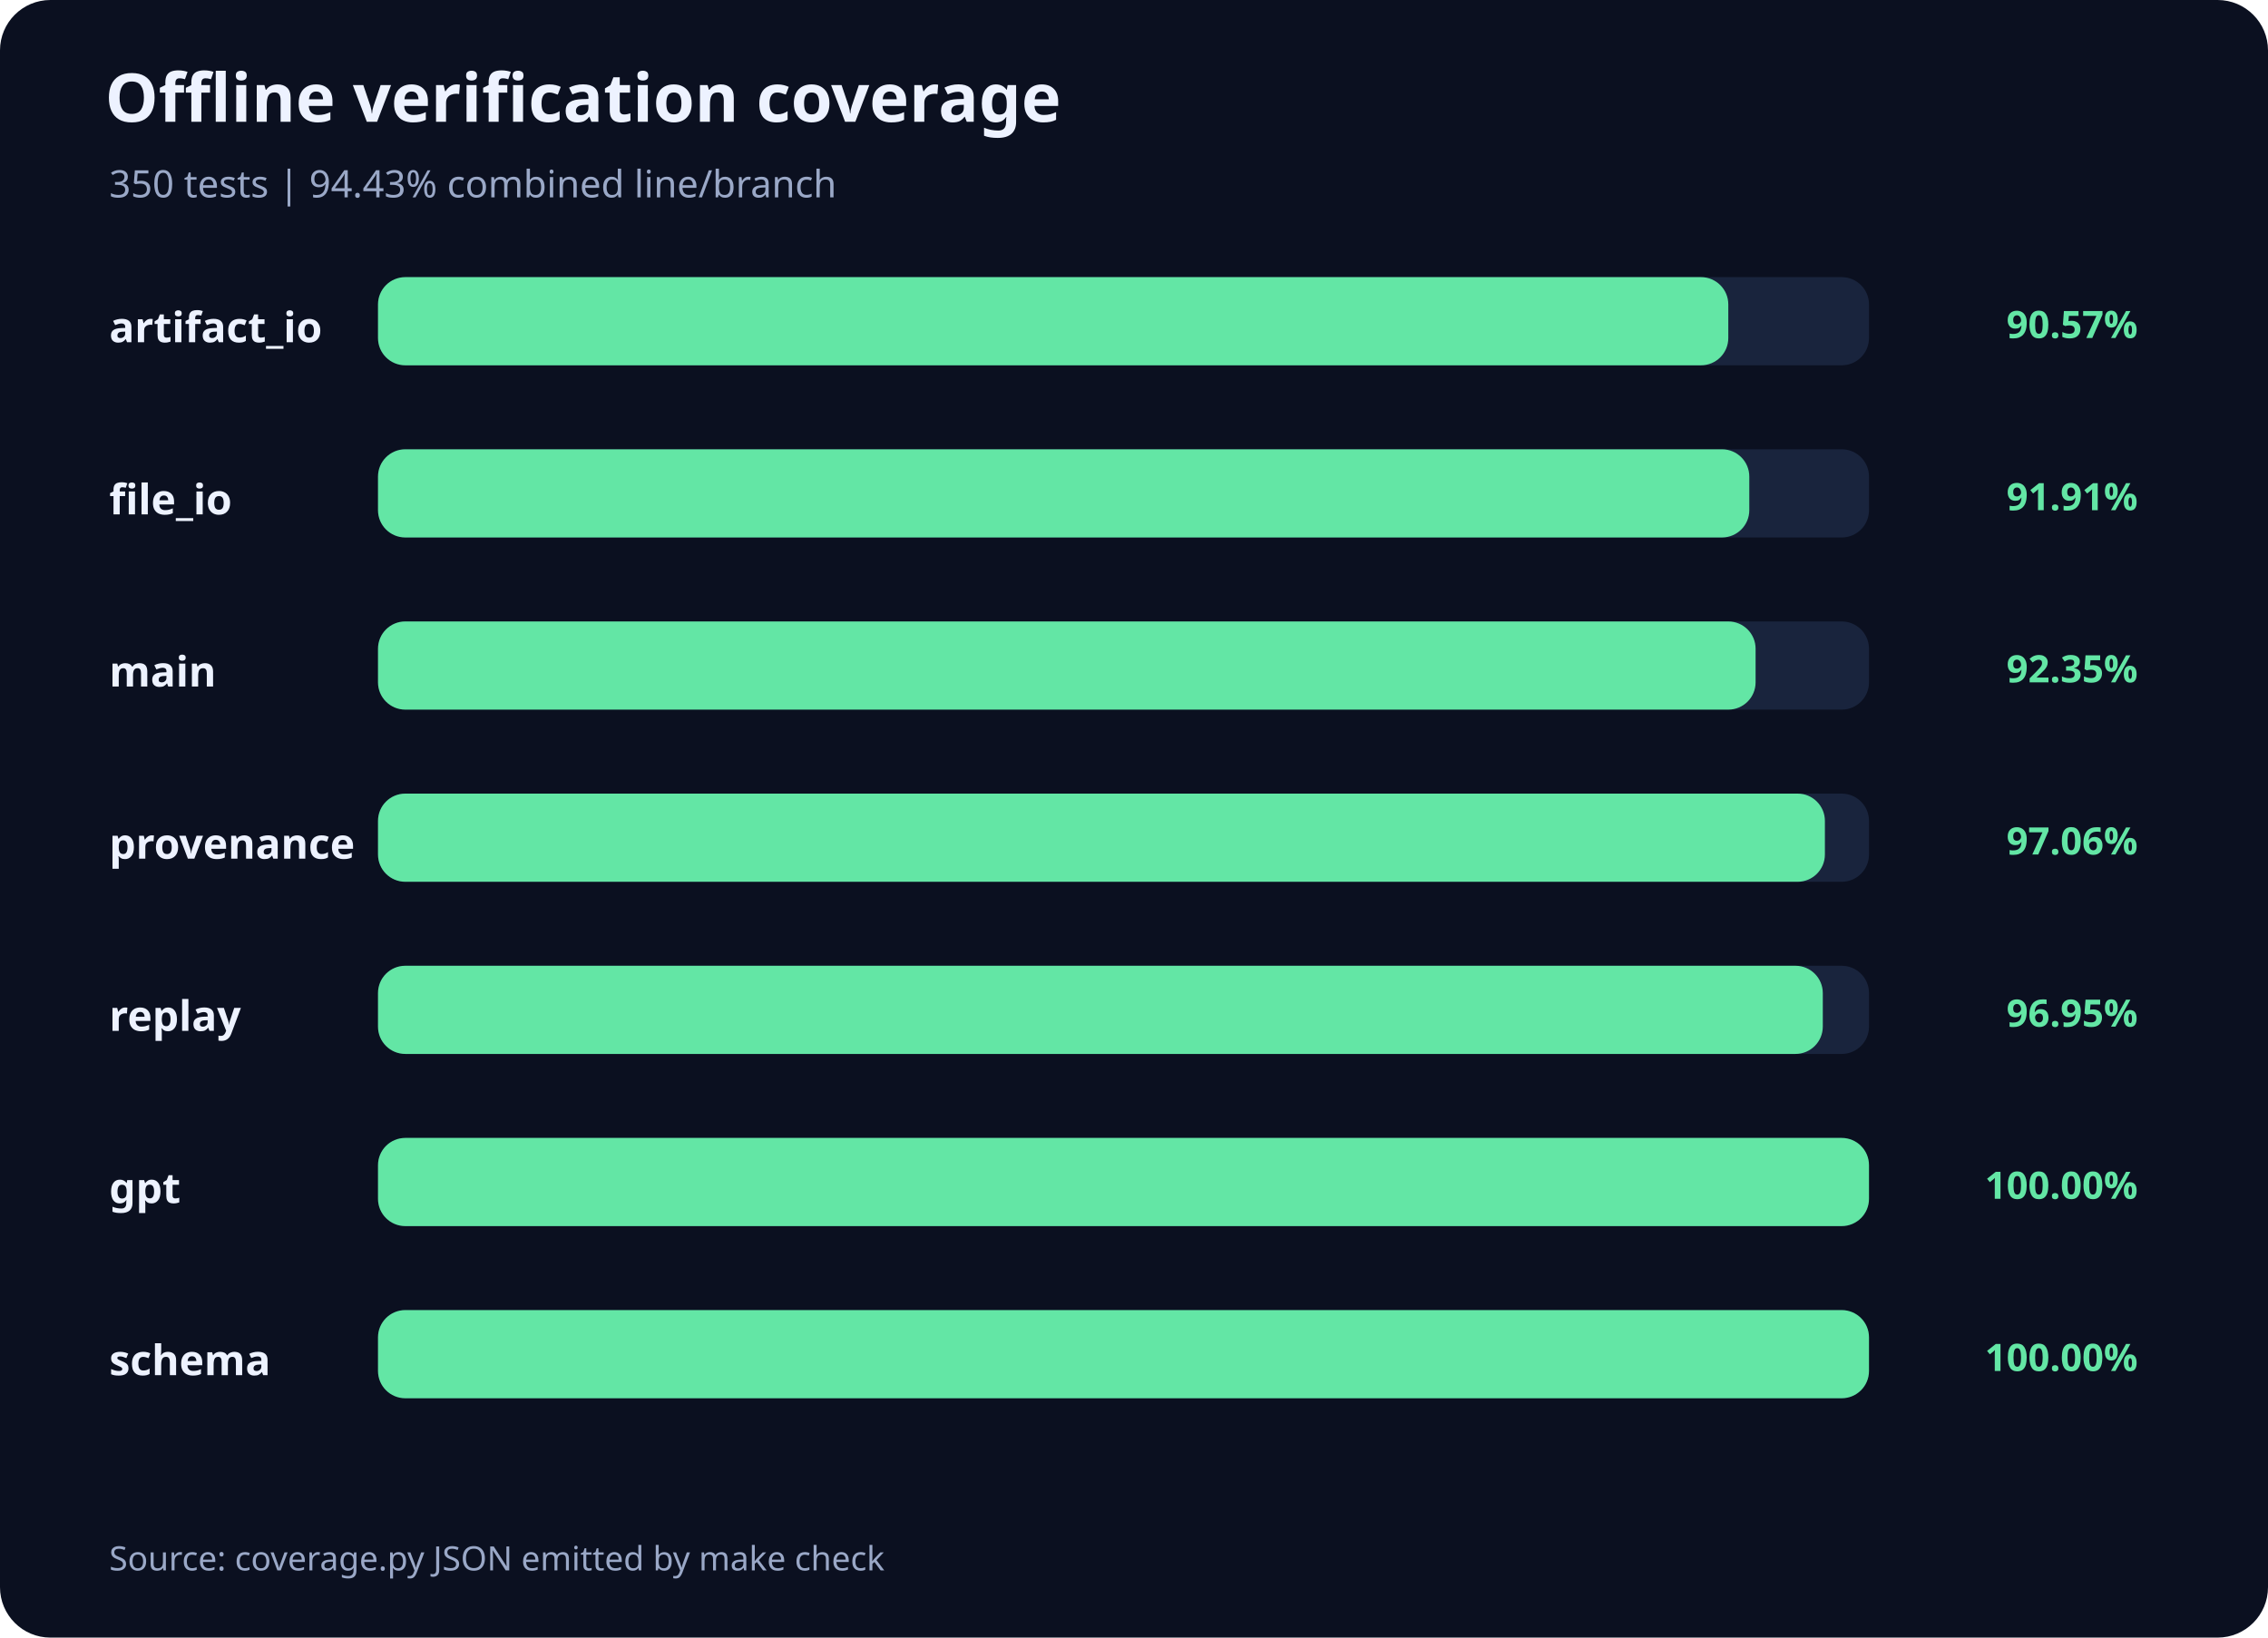
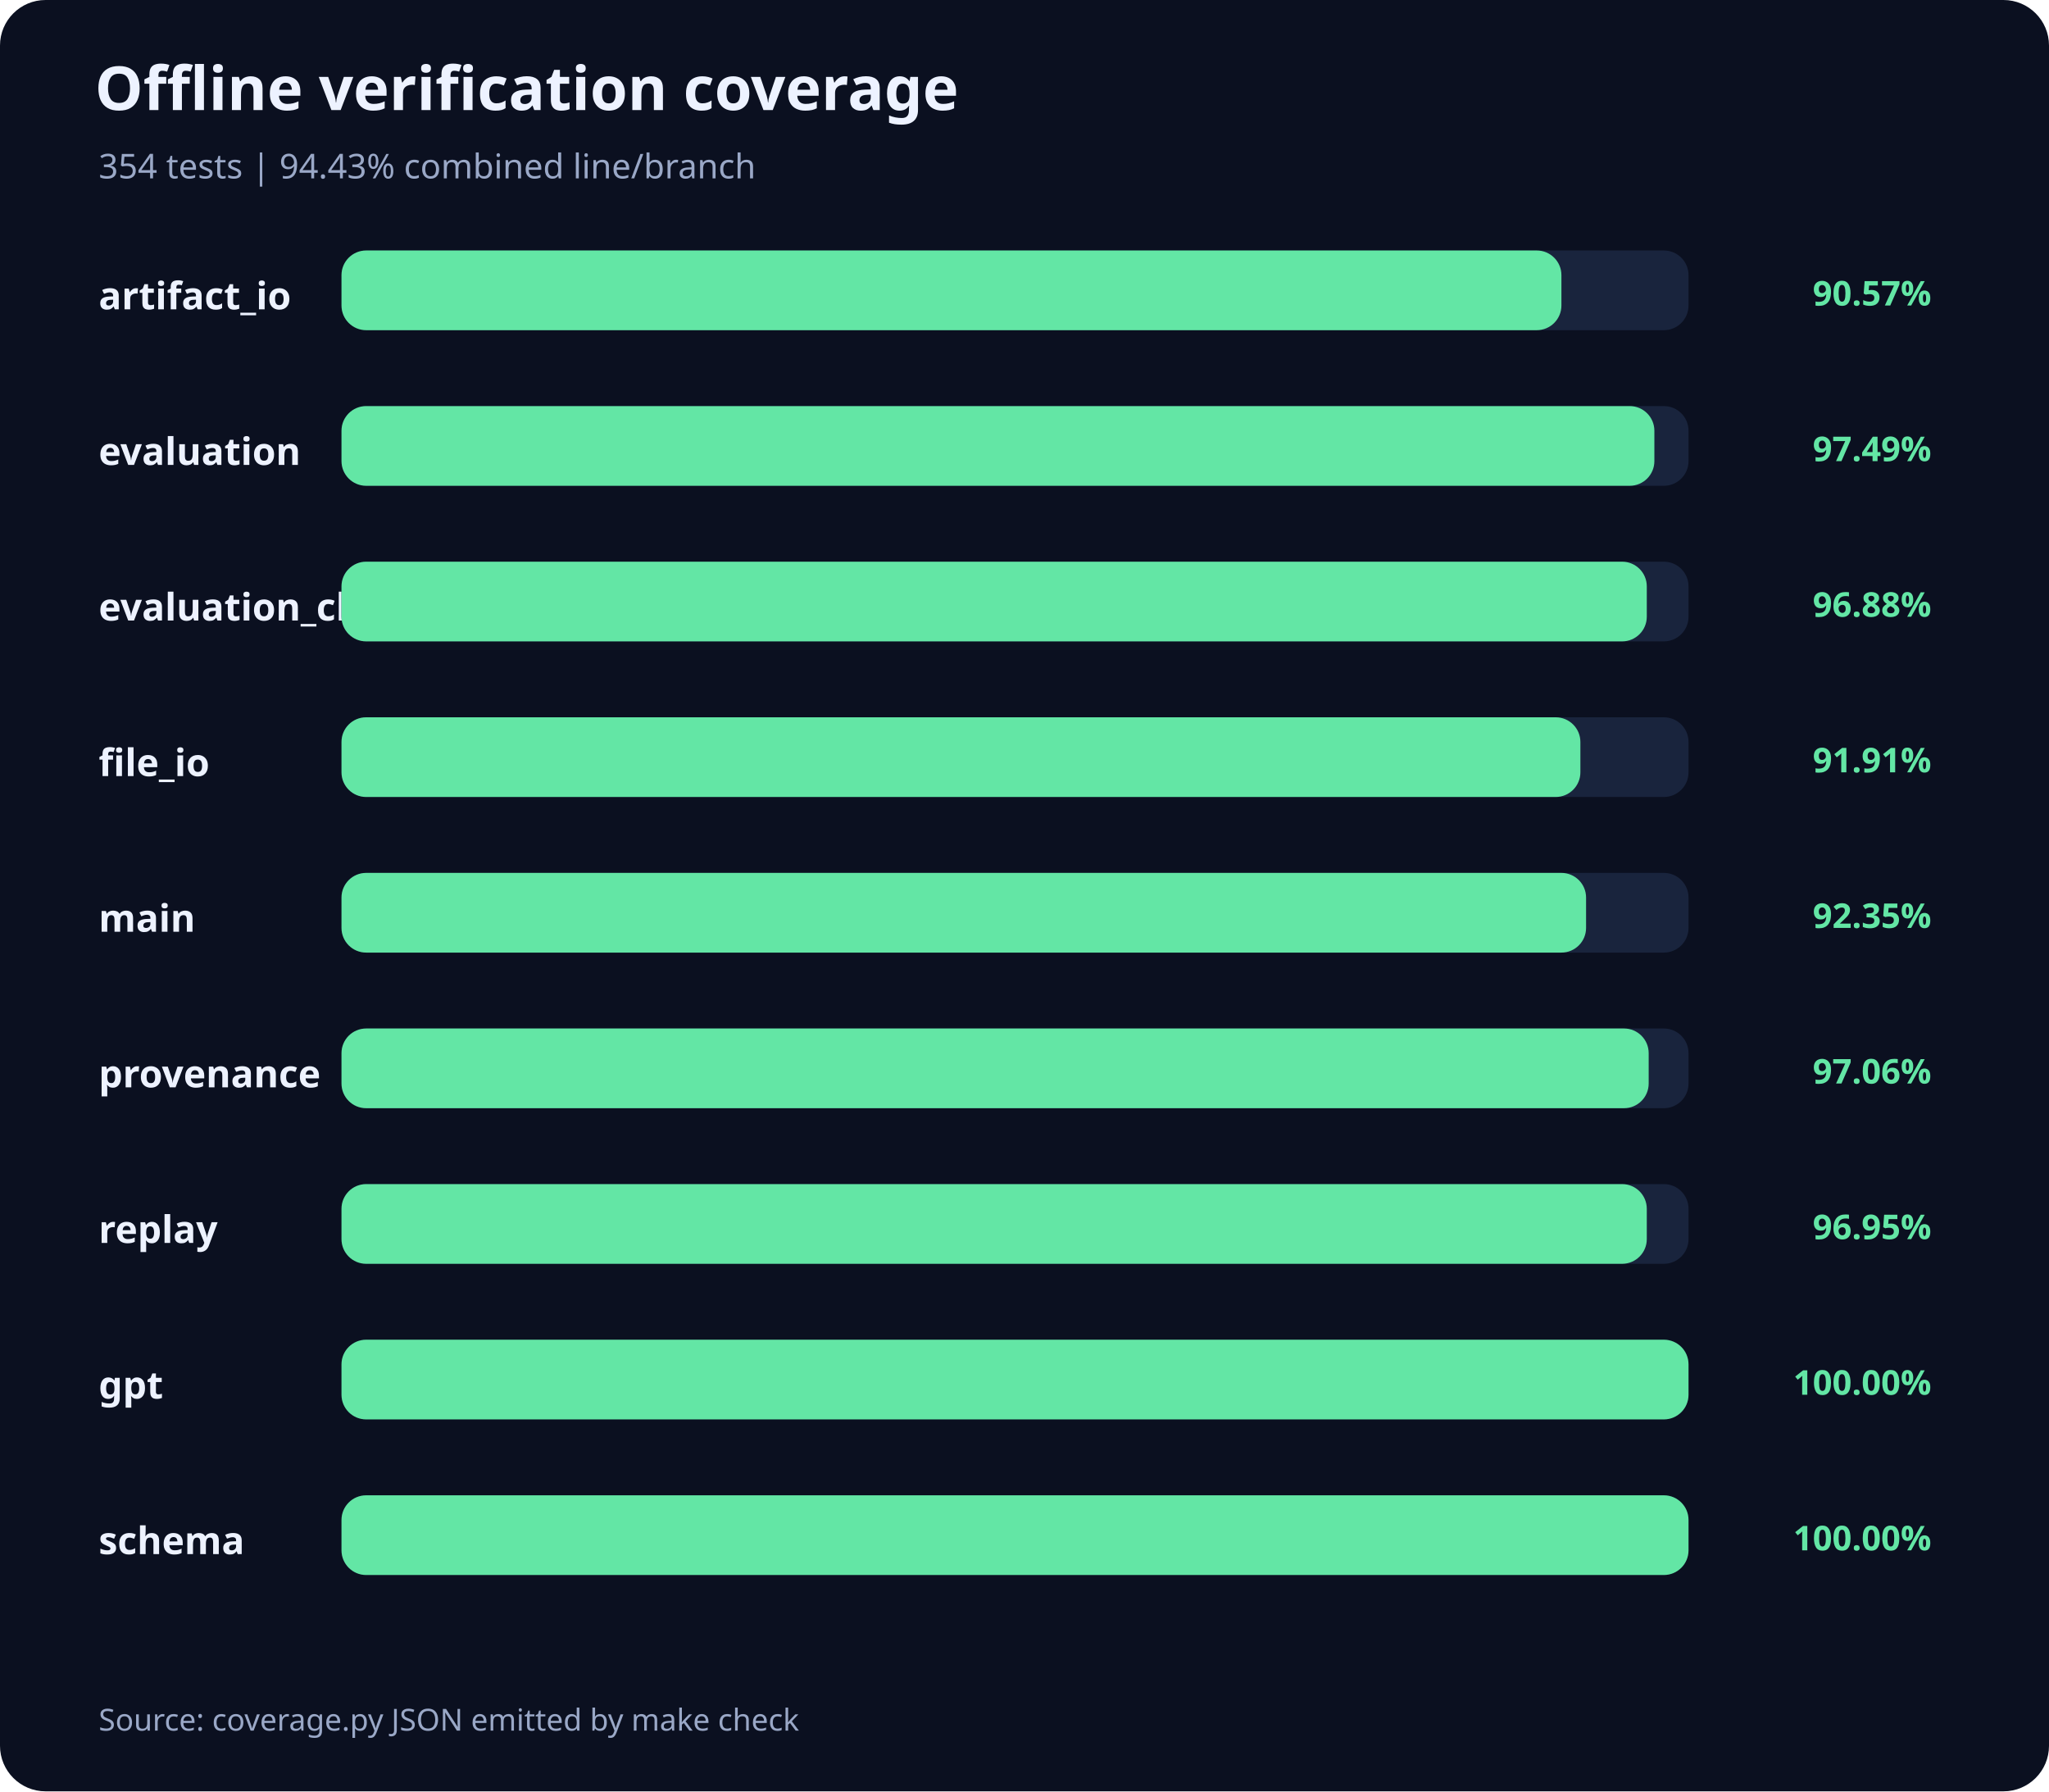
- <svg xmlns="http://www.w3.org/2000/svg" width="1080" height="780" viewBox="0 0 1080 780" role="img" aria-labelledby="title description">
-   <rect width="1080" height="780" rx="24" fill="#0b1020" />
+ <svg xmlns="http://www.w3.org/2000/svg" width="1080" height="944" viewBox="0 0 1080 944" role="img" aria-labelledby="title description">
+   <rect width="1080" height="944" rx="24" fill="#0b1020" />
  <text x="50" y="58" text-anchor="start" font-family="system-ui, sans-serif" font-size="32" font-weight="600" fill="#edf2ff">Offline verification coverage</text>
-   <text x="52" y="94" text-anchor="start" font-family="system-ui, sans-serif" font-size="18" font-weight="400" fill="#9aa8c7">350 tests  |  94.43% combined line/branch</text>
+   <text x="52" y="94" text-anchor="start" font-family="system-ui, sans-serif" font-size="18" font-weight="400" fill="#9aa8c7">354 tests  |  94.43% combined line/branch</text>
  <text x="52" y="163" text-anchor="start" font-family="system-ui, sans-serif" font-size="20" font-weight="600" fill="#edf2ff">artifact_io</text>
  <rect x="180" y="132" width="710" height="42" rx="13" fill="#19243d" />
  <rect x="180" y="132" width="643" height="42" rx="13" fill="#63e6a5" />
  <text x="1018" y="161" text-anchor="end" font-family="system-ui, sans-serif" font-size="18" font-weight="600" fill="#63e6a5">90.57%</text>
-   <text x="52" y="245" text-anchor="start" font-family="system-ui, sans-serif" font-size="20" font-weight="600" fill="#edf2ff">file_io</text>
+   <text x="52" y="245" text-anchor="start" font-family="system-ui, sans-serif" font-size="20" font-weight="600" fill="#edf2ff">evaluation</text>
  <rect x="180" y="214" width="710" height="42" rx="13" fill="#19243d" />
-   <rect x="180" y="214" width="653" height="42" rx="13" fill="#63e6a5" />
-   <text x="1018" y="243" text-anchor="end" font-family="system-ui, sans-serif" font-size="18" font-weight="600" fill="#63e6a5">91.91%</text>
-   <text x="52" y="327" text-anchor="start" font-family="system-ui, sans-serif" font-size="20" font-weight="600" fill="#edf2ff">main</text>
+   <rect x="180" y="214" width="692" height="42" rx="13" fill="#63e6a5" />
+   <text x="1018" y="243" text-anchor="end" font-family="system-ui, sans-serif" font-size="18" font-weight="600" fill="#63e6a5">97.49%</text>
+   <text x="52" y="327" text-anchor="start" font-family="system-ui, sans-serif" font-size="20" font-weight="600" fill="#edf2ff">evaluation_cli</text>
  <rect x="180" y="296" width="710" height="42" rx="13" fill="#19243d" />
-   <rect x="180" y="296" width="656" height="42" rx="13" fill="#63e6a5" />
-   <text x="1018" y="325" text-anchor="end" font-family="system-ui, sans-serif" font-size="18" font-weight="600" fill="#63e6a5">92.35%</text>
-   <text x="52" y="409" text-anchor="start" font-family="system-ui, sans-serif" font-size="20" font-weight="600" fill="#edf2ff">provenance</text>
+   <rect x="180" y="296" width="688" height="42" rx="13" fill="#63e6a5" />
+   <text x="1018" y="325" text-anchor="end" font-family="system-ui, sans-serif" font-size="18" font-weight="600" fill="#63e6a5">96.88%</text>
+   <text x="52" y="409" text-anchor="start" font-family="system-ui, sans-serif" font-size="20" font-weight="600" fill="#edf2ff">file_io</text>
  <rect x="180" y="378" width="710" height="42" rx="13" fill="#19243d" />
-   <rect x="180" y="378" width="689" height="42" rx="13" fill="#63e6a5" />
-   <text x="1018" y="407" text-anchor="end" font-family="system-ui, sans-serif" font-size="18" font-weight="600" fill="#63e6a5">97.06%</text>
-   <text x="52" y="491" text-anchor="start" font-family="system-ui, sans-serif" font-size="20" font-weight="600" fill="#edf2ff">replay</text>
+   <rect x="180" y="378" width="653" height="42" rx="13" fill="#63e6a5" />
+   <text x="1018" y="407" text-anchor="end" font-family="system-ui, sans-serif" font-size="18" font-weight="600" fill="#63e6a5">91.91%</text>
+   <text x="52" y="491" text-anchor="start" font-family="system-ui, sans-serif" font-size="20" font-weight="600" fill="#edf2ff">main</text>
  <rect x="180" y="460" width="710" height="42" rx="13" fill="#19243d" />
-   <rect x="180" y="460" width="688" height="42" rx="13" fill="#63e6a5" />
-   <text x="1018" y="489" text-anchor="end" font-family="system-ui, sans-serif" font-size="18" font-weight="600" fill="#63e6a5">96.95%</text>
-   <text x="52" y="573" text-anchor="start" font-family="system-ui, sans-serif" font-size="20" font-weight="600" fill="#edf2ff">gpt</text>
+   <rect x="180" y="460" width="656" height="42" rx="13" fill="#63e6a5" />
+   <text x="1018" y="489" text-anchor="end" font-family="system-ui, sans-serif" font-size="18" font-weight="600" fill="#63e6a5">92.35%</text>
+   <text x="52" y="573" text-anchor="start" font-family="system-ui, sans-serif" font-size="20" font-weight="600" fill="#edf2ff">provenance</text>
  <rect x="180" y="542" width="710" height="42" rx="13" fill="#19243d" />
-   <rect x="180" y="542" width="710" height="42" rx="13" fill="#63e6a5" />
-   <text x="1018" y="571" text-anchor="end" font-family="system-ui, sans-serif" font-size="18" font-weight="600" fill="#63e6a5">100.00%</text>
-   <text x="52" y="655" text-anchor="start" font-family="system-ui, sans-serif" font-size="20" font-weight="600" fill="#edf2ff">schema</text>
+   <rect x="180" y="542" width="689" height="42" rx="13" fill="#63e6a5" />
+   <text x="1018" y="571" text-anchor="end" font-family="system-ui, sans-serif" font-size="18" font-weight="600" fill="#63e6a5">97.06%</text>
+   <text x="52" y="655" text-anchor="start" font-family="system-ui, sans-serif" font-size="20" font-weight="600" fill="#edf2ff">replay</text>
  <rect x="180" y="624" width="710" height="42" rx="13" fill="#19243d" />
-   <rect x="180" y="624" width="710" height="42" rx="13" fill="#63e6a5" />
-   <text x="1018" y="653" text-anchor="end" font-family="system-ui, sans-serif" font-size="18" font-weight="600" fill="#63e6a5">100.00%</text>
-   <text x="52" y="748" text-anchor="start" font-family="system-ui, sans-serif" font-size="16" font-weight="400" fill="#9aa8c7">Source: coverage.py JSON emitted by make check</text>
+   <rect x="180" y="624" width="688" height="42" rx="13" fill="#63e6a5" />
+   <text x="1018" y="653" text-anchor="end" font-family="system-ui, sans-serif" font-size="18" font-weight="600" fill="#63e6a5">96.95%</text>
+   <text x="52" y="737" text-anchor="start" font-family="system-ui, sans-serif" font-size="20" font-weight="600" fill="#edf2ff">gpt</text>
+   <rect x="180" y="706" width="710" height="42" rx="13" fill="#19243d" />
+   <rect x="180" y="706" width="710" height="42" rx="13" fill="#63e6a5" />
+   <text x="1018" y="735" text-anchor="end" font-family="system-ui, sans-serif" font-size="18" font-weight="600" fill="#63e6a5">100.00%</text>
+   <text x="52" y="819" text-anchor="start" font-family="system-ui, sans-serif" font-size="20" font-weight="600" fill="#edf2ff">schema</text>
+   <rect x="180" y="788" width="710" height="42" rx="13" fill="#19243d" />
+   <rect x="180" y="788" width="710" height="42" rx="13" fill="#63e6a5" />
+   <text x="1018" y="817" text-anchor="end" font-family="system-ui, sans-serif" font-size="18" font-weight="600" fill="#63e6a5">100.00%</text>
+   <text x="52" y="912" text-anchor="start" font-family="system-ui, sans-serif" font-size="16" font-weight="400" fill="#9aa8c7">Source: coverage.py JSON emitted by make check</text>
</svg>
